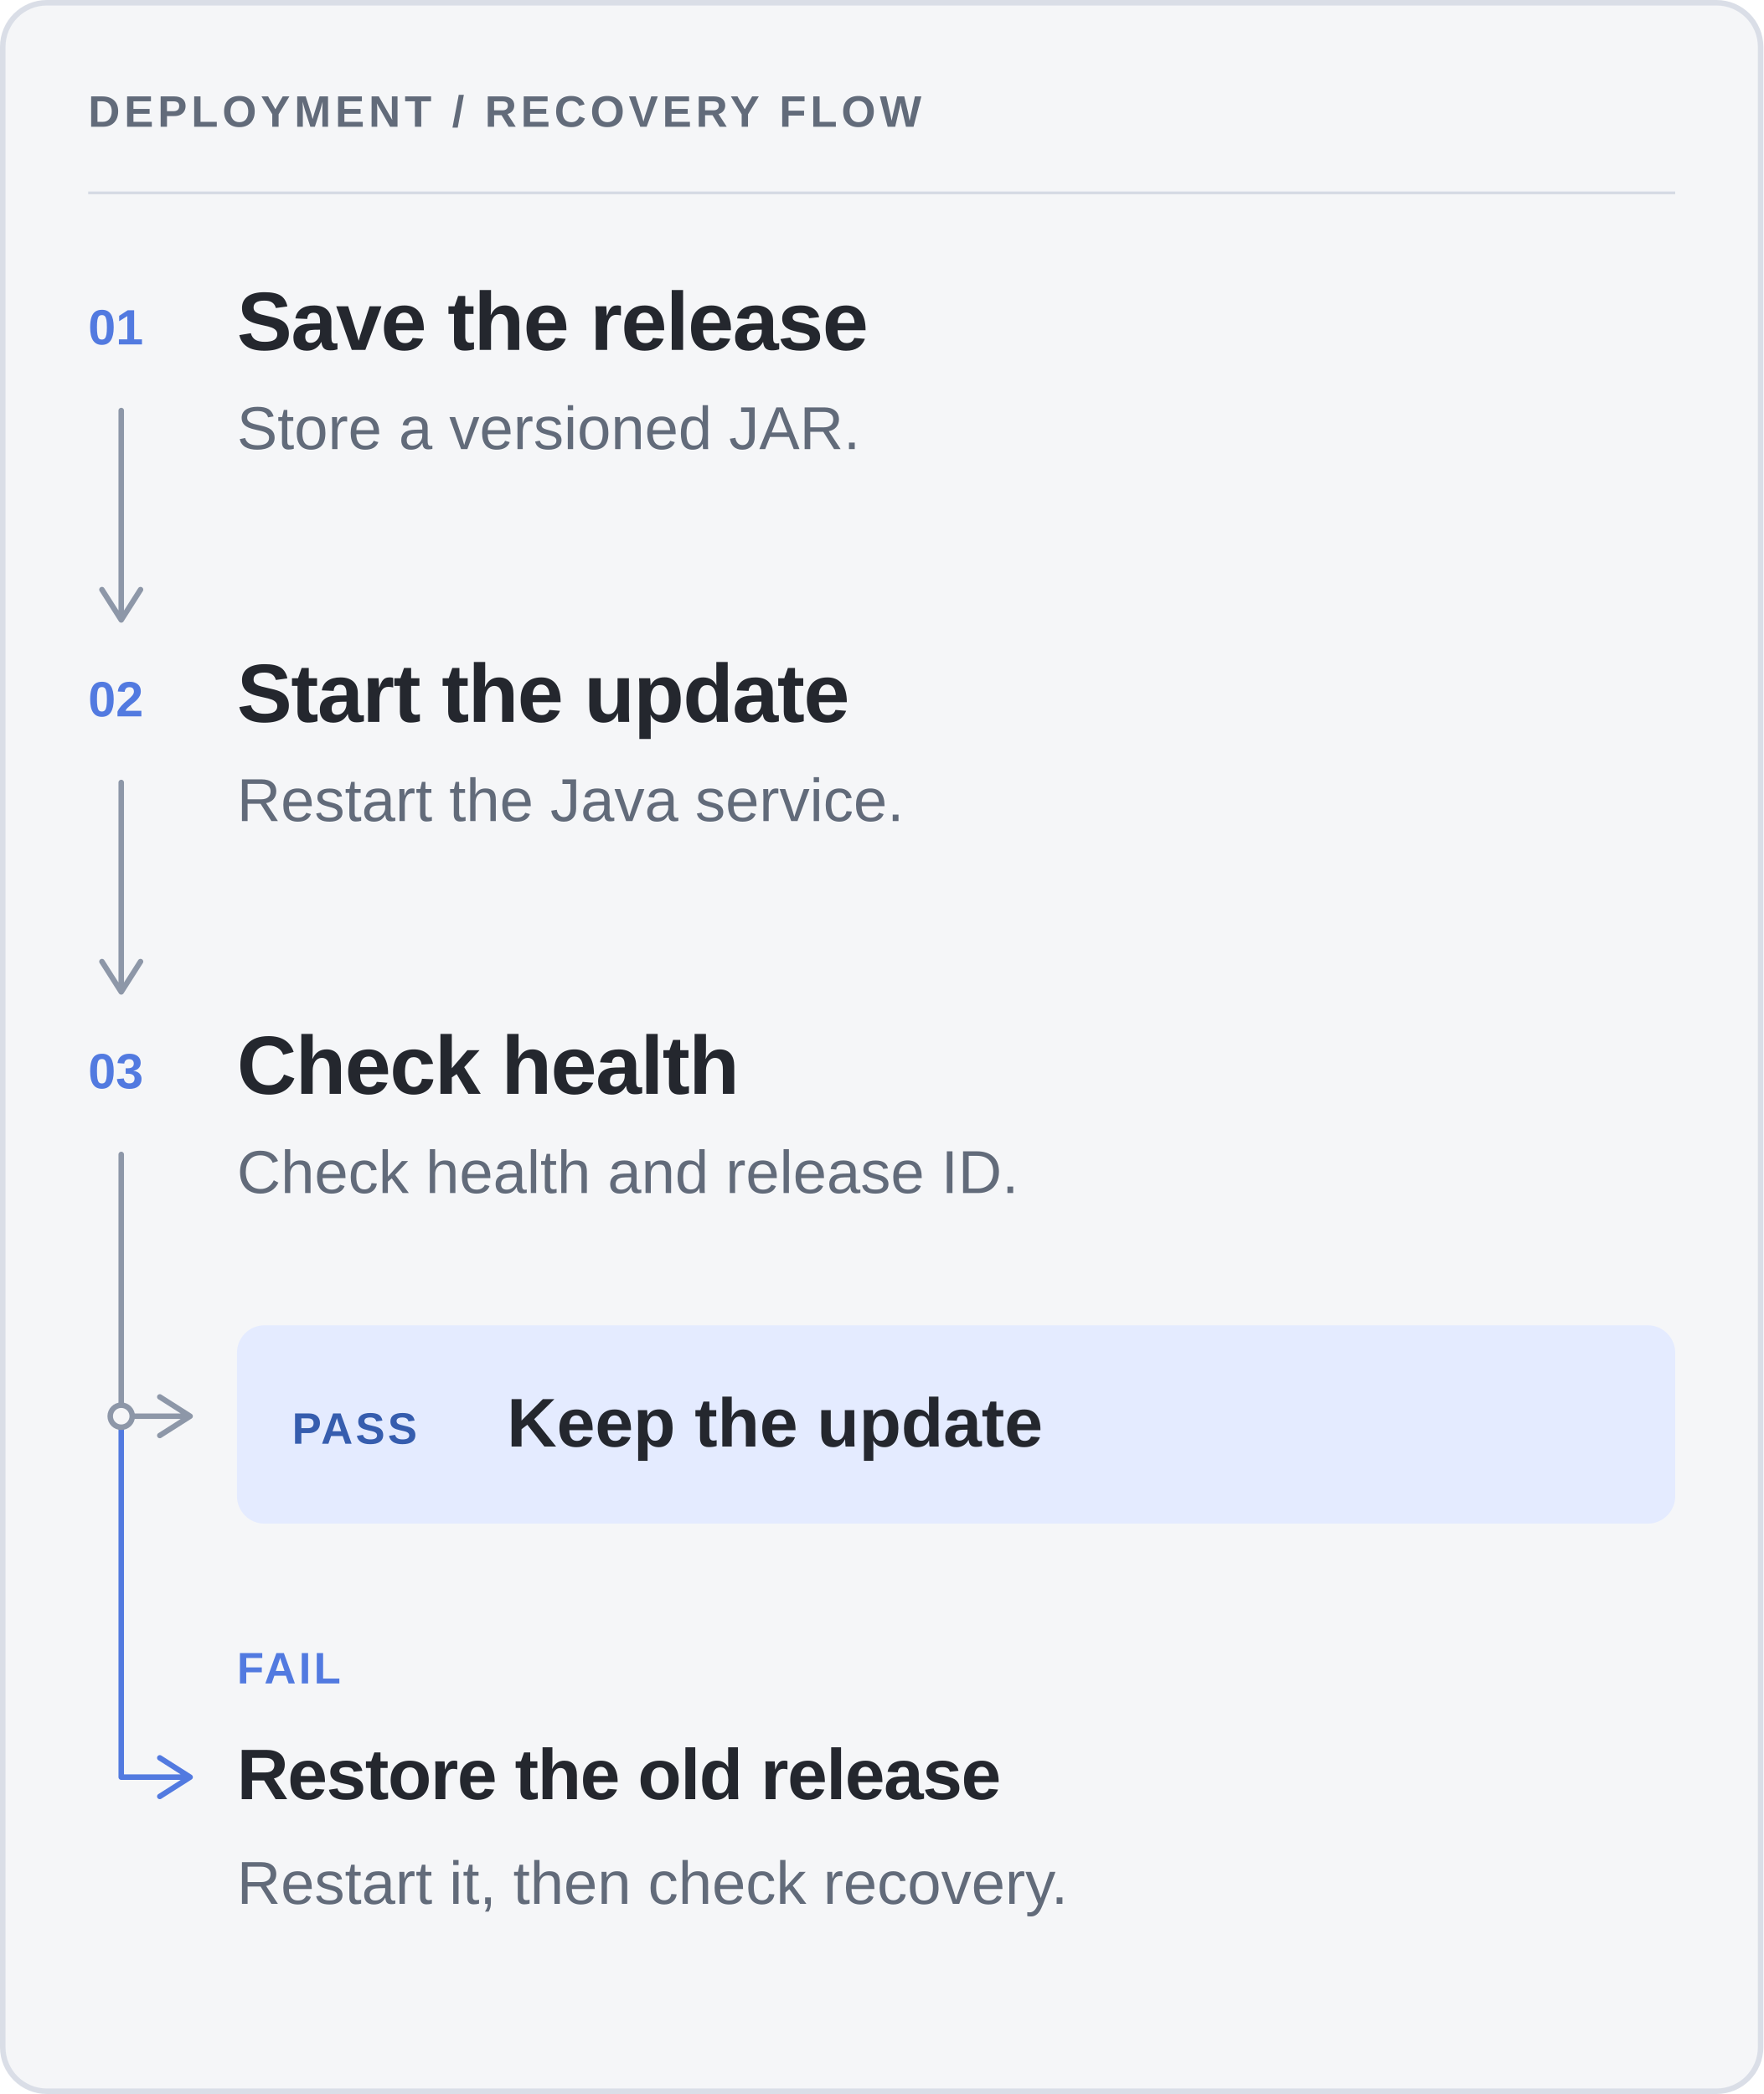
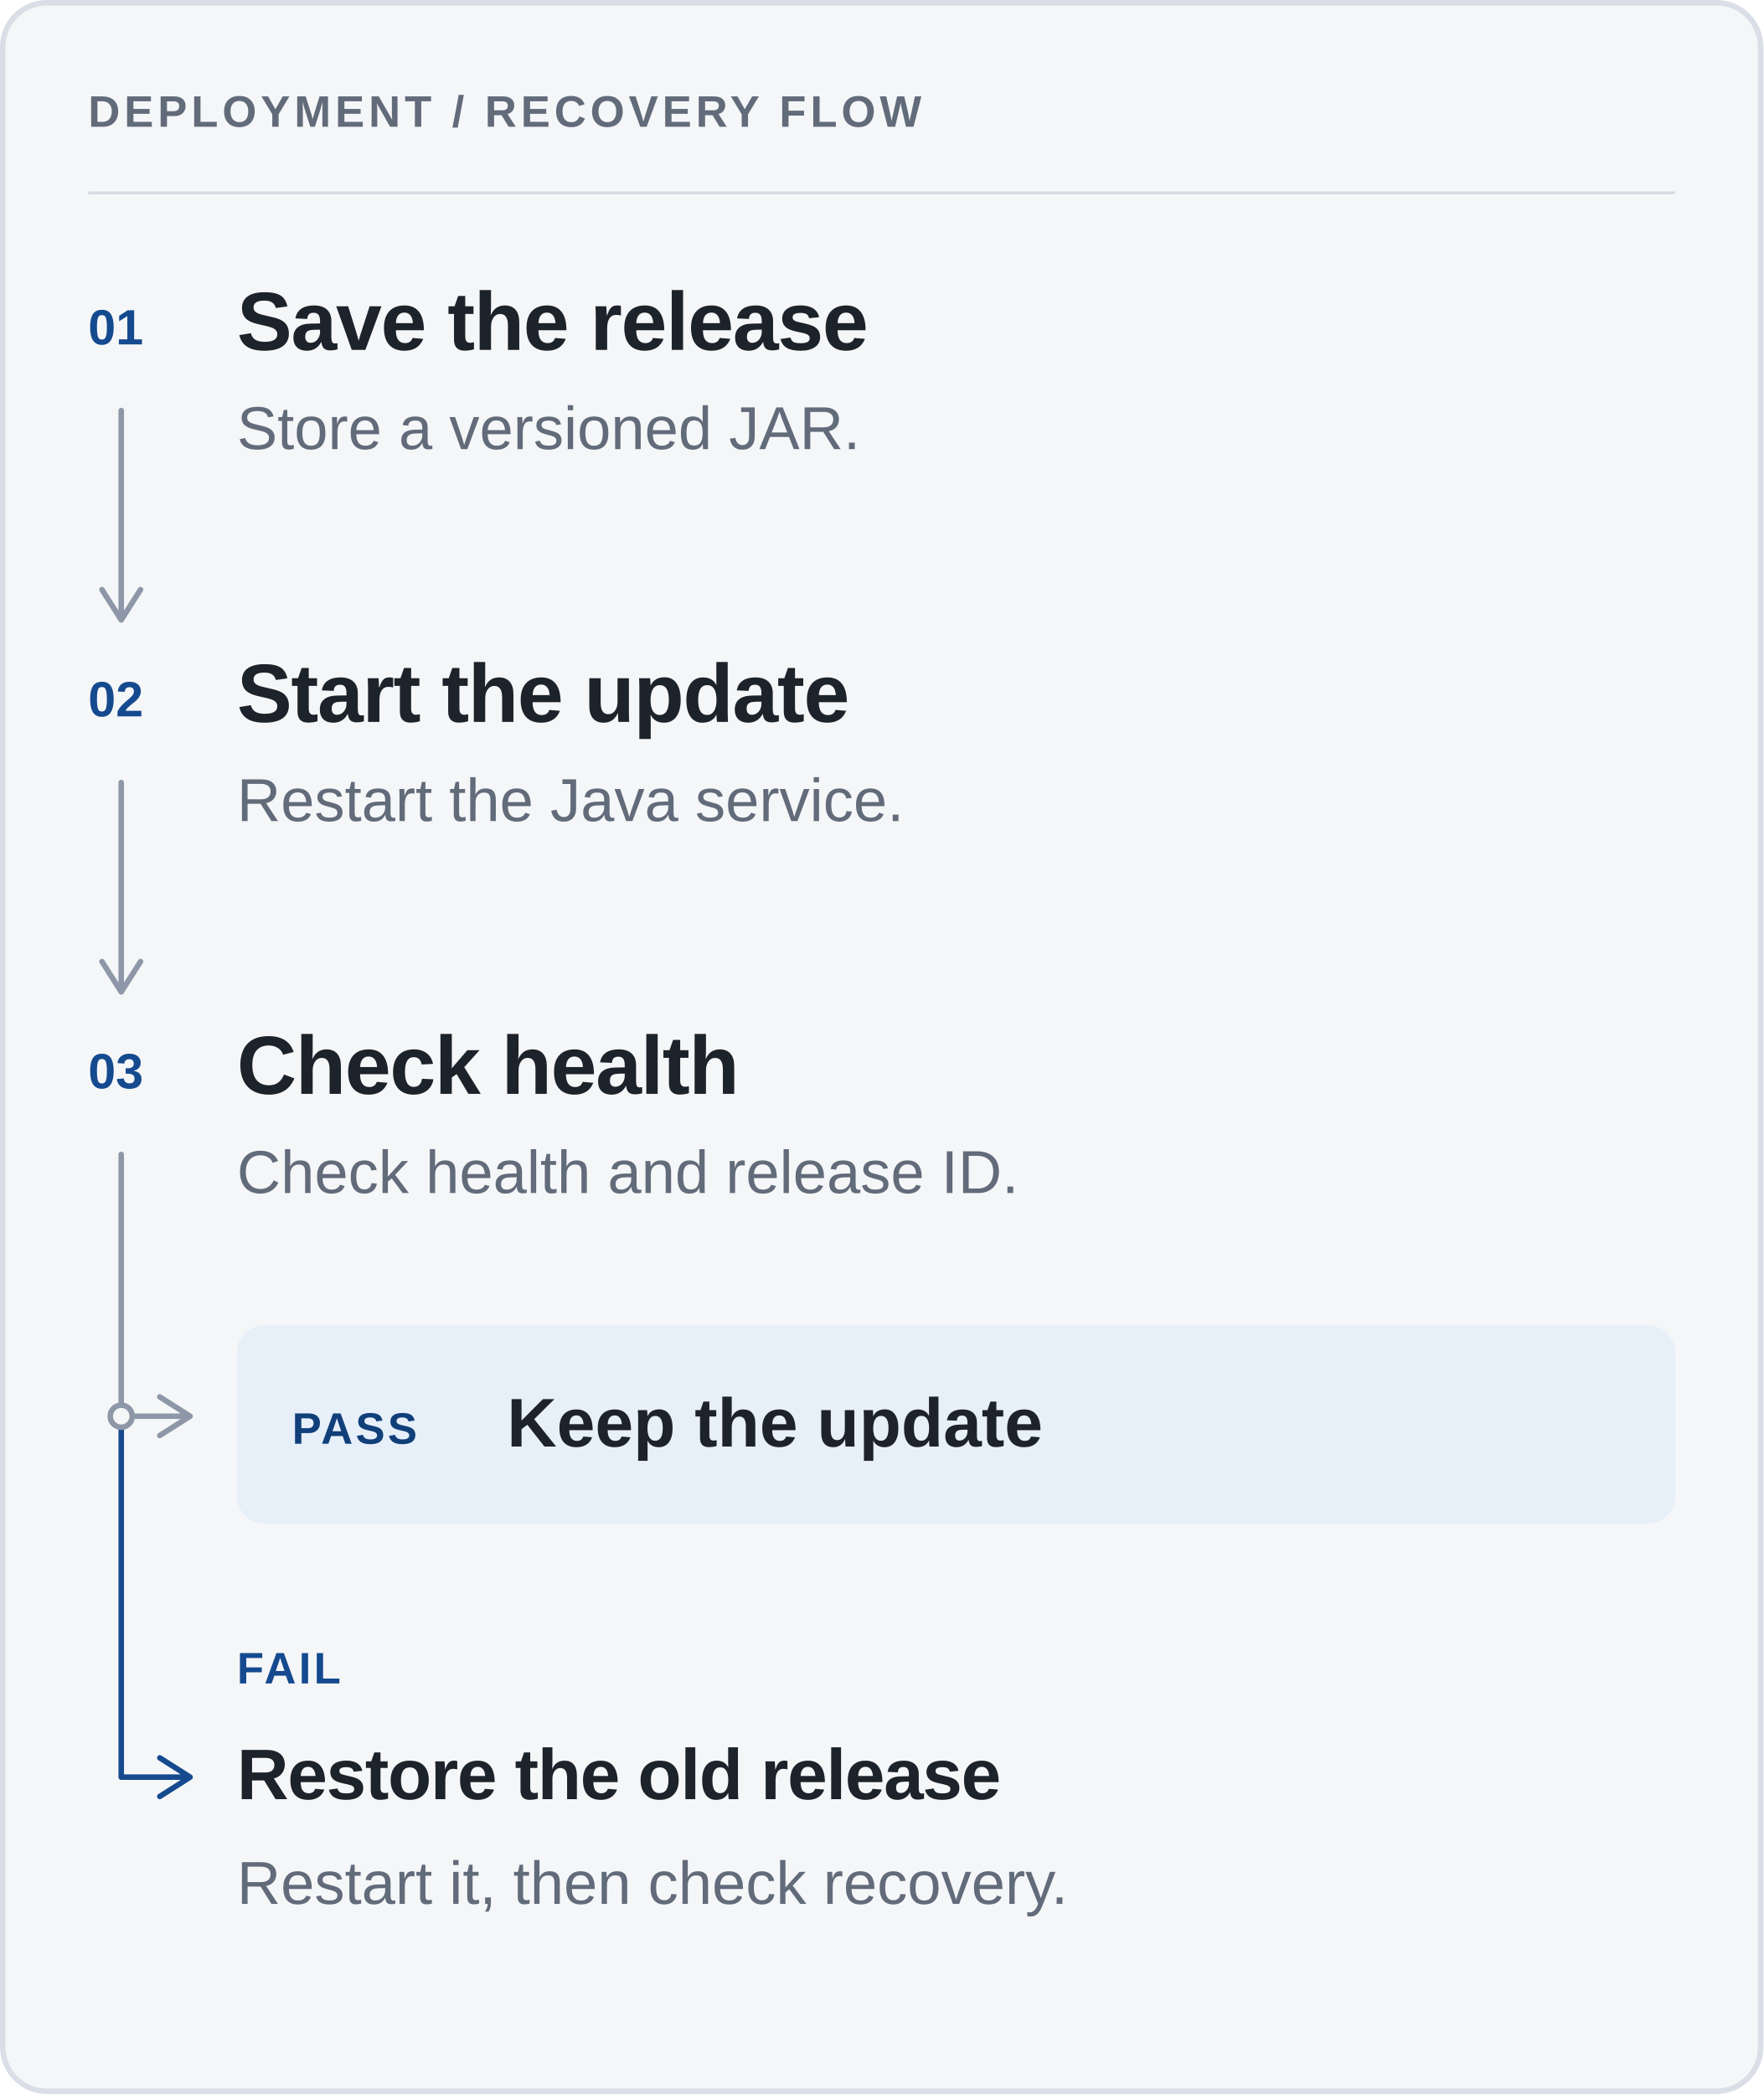
<svg xmlns="http://www.w3.org/2000/svg" width="640" height="760" viewBox="0 0 640 760" fill="none" role="img" aria-labelledby="title desc">
  <rect x="1" y="1" width="638" height="758" rx="16" fill="#F5F6F8" stroke="#DADEE7" stroke-width="2" />
  <g font-family="'Segoe UI', Arial, sans-serif">
    <text x="32" y="46" fill="#626B7A" font-size="16" font-weight="600" letter-spacing="1.5">DEPLOYMENT / RECOVERY FLOW</text>
    <path d="M32 70H608" stroke="#D5DAE4" />
-     <text x="32" y="125" fill="#527AE0" font-size="18" font-weight="600">01</text>
-     <text x="86" y="127" fill="#24272E" font-size="30" font-weight="600" letter-spacing="-.4">Save the release</text>
+     <text x="32" y="125" fill="#154A8F" font-size="18" font-weight="600">01</text>
+     <text x="86" y="127" fill="#1D232A" font-size="30" font-weight="600" letter-spacing="-.4">Save the release</text>
    <text x="86" y="163" fill="#626B7A" font-size="22">Store a versioned JAR.</text>
-     <text x="32" y="260" fill="#527AE0" font-size="18" font-weight="600">02</text>
-     <text x="86" y="262" fill="#24272E" font-size="30" font-weight="600" letter-spacing="-.4">Start the update</text>
+     <text x="32" y="260" fill="#154A8F" font-size="18" font-weight="600">02</text>
+     <text x="86" y="262" fill="#1D232A" font-size="30" font-weight="600" letter-spacing="-.4">Start the update</text>
    <text x="86" y="298" fill="#626B7A" font-size="22">Restart the Java service.</text>
-     <text x="32" y="395" fill="#527AE0" font-size="18" font-weight="600">03</text>
-     <text x="86" y="397" fill="#24272E" font-size="30" font-weight="600" letter-spacing="-.4">Check health</text>
+     <text x="32" y="395" fill="#154A8F" font-size="18" font-weight="600">03</text>
+     <text x="86" y="397" fill="#1D232A" font-size="30" font-weight="600" letter-spacing="-.4">Check health</text>
    <text x="86" y="433" fill="#626B7A" font-size="22">Check health and release ID.</text>
-     <rect x="86" y="481" width="522" height="72" rx="10" fill="#E4EBFF" />
-     <text x="106" y="524" fill="#365DAE" font-size="16" font-weight="700" letter-spacing="1">PASS</text>
-     <text x="184" y="525" fill="#24272E" font-size="25" font-weight="600">Keep the update</text>
-     <text x="86" y="611" fill="#527AE0" font-size="16" font-weight="700" letter-spacing="1">FAIL</text>
-     <text x="86" y="653" fill="#24272E" font-size="26" font-weight="600" letter-spacing="-.4">Restore the old release</text>
+     <rect x="86" y="481" width="522" height="72" rx="10" fill="#E7EFF9" />
+     <text x="106" y="524" fill="#103F7A" font-size="16" font-weight="700" letter-spacing="1">PASS</text>
+     <text x="184" y="525" fill="#1D232A" font-size="25" font-weight="600">Keep the update</text>
+     <text x="86" y="611" fill="#154A8F" font-size="16" font-weight="700" letter-spacing="1">FAIL</text>
+     <text x="86" y="653" fill="#1D232A" font-size="26" font-weight="600" letter-spacing="-.4">Restore the old release</text>
    <text x="86" y="691" fill="#626B7A" font-size="22">Restart it, then check recovery.</text>
  </g>
  <g stroke-linecap="round" stroke-linejoin="round" stroke-width="2">
    <path d="M44 149V224M37 214L44 225L51 214M44 284V359M37 349L44 360L51 349" stroke="#8D97A8" />
    <path d="M44 419V514H68M58 507L69 514L58 521" stroke="#8D97A8" />
-     <path d="M44 514V645H68M58 638L69 645L58 652" stroke="#527AE0" />
+     <path d="M44 514V645H68M58 638L69 645L58 652" stroke="#154A8F" />
    <circle cx="44" cy="514" r="4" fill="#F5F6F8" stroke="#8D97A8" />
  </g>
</svg>
